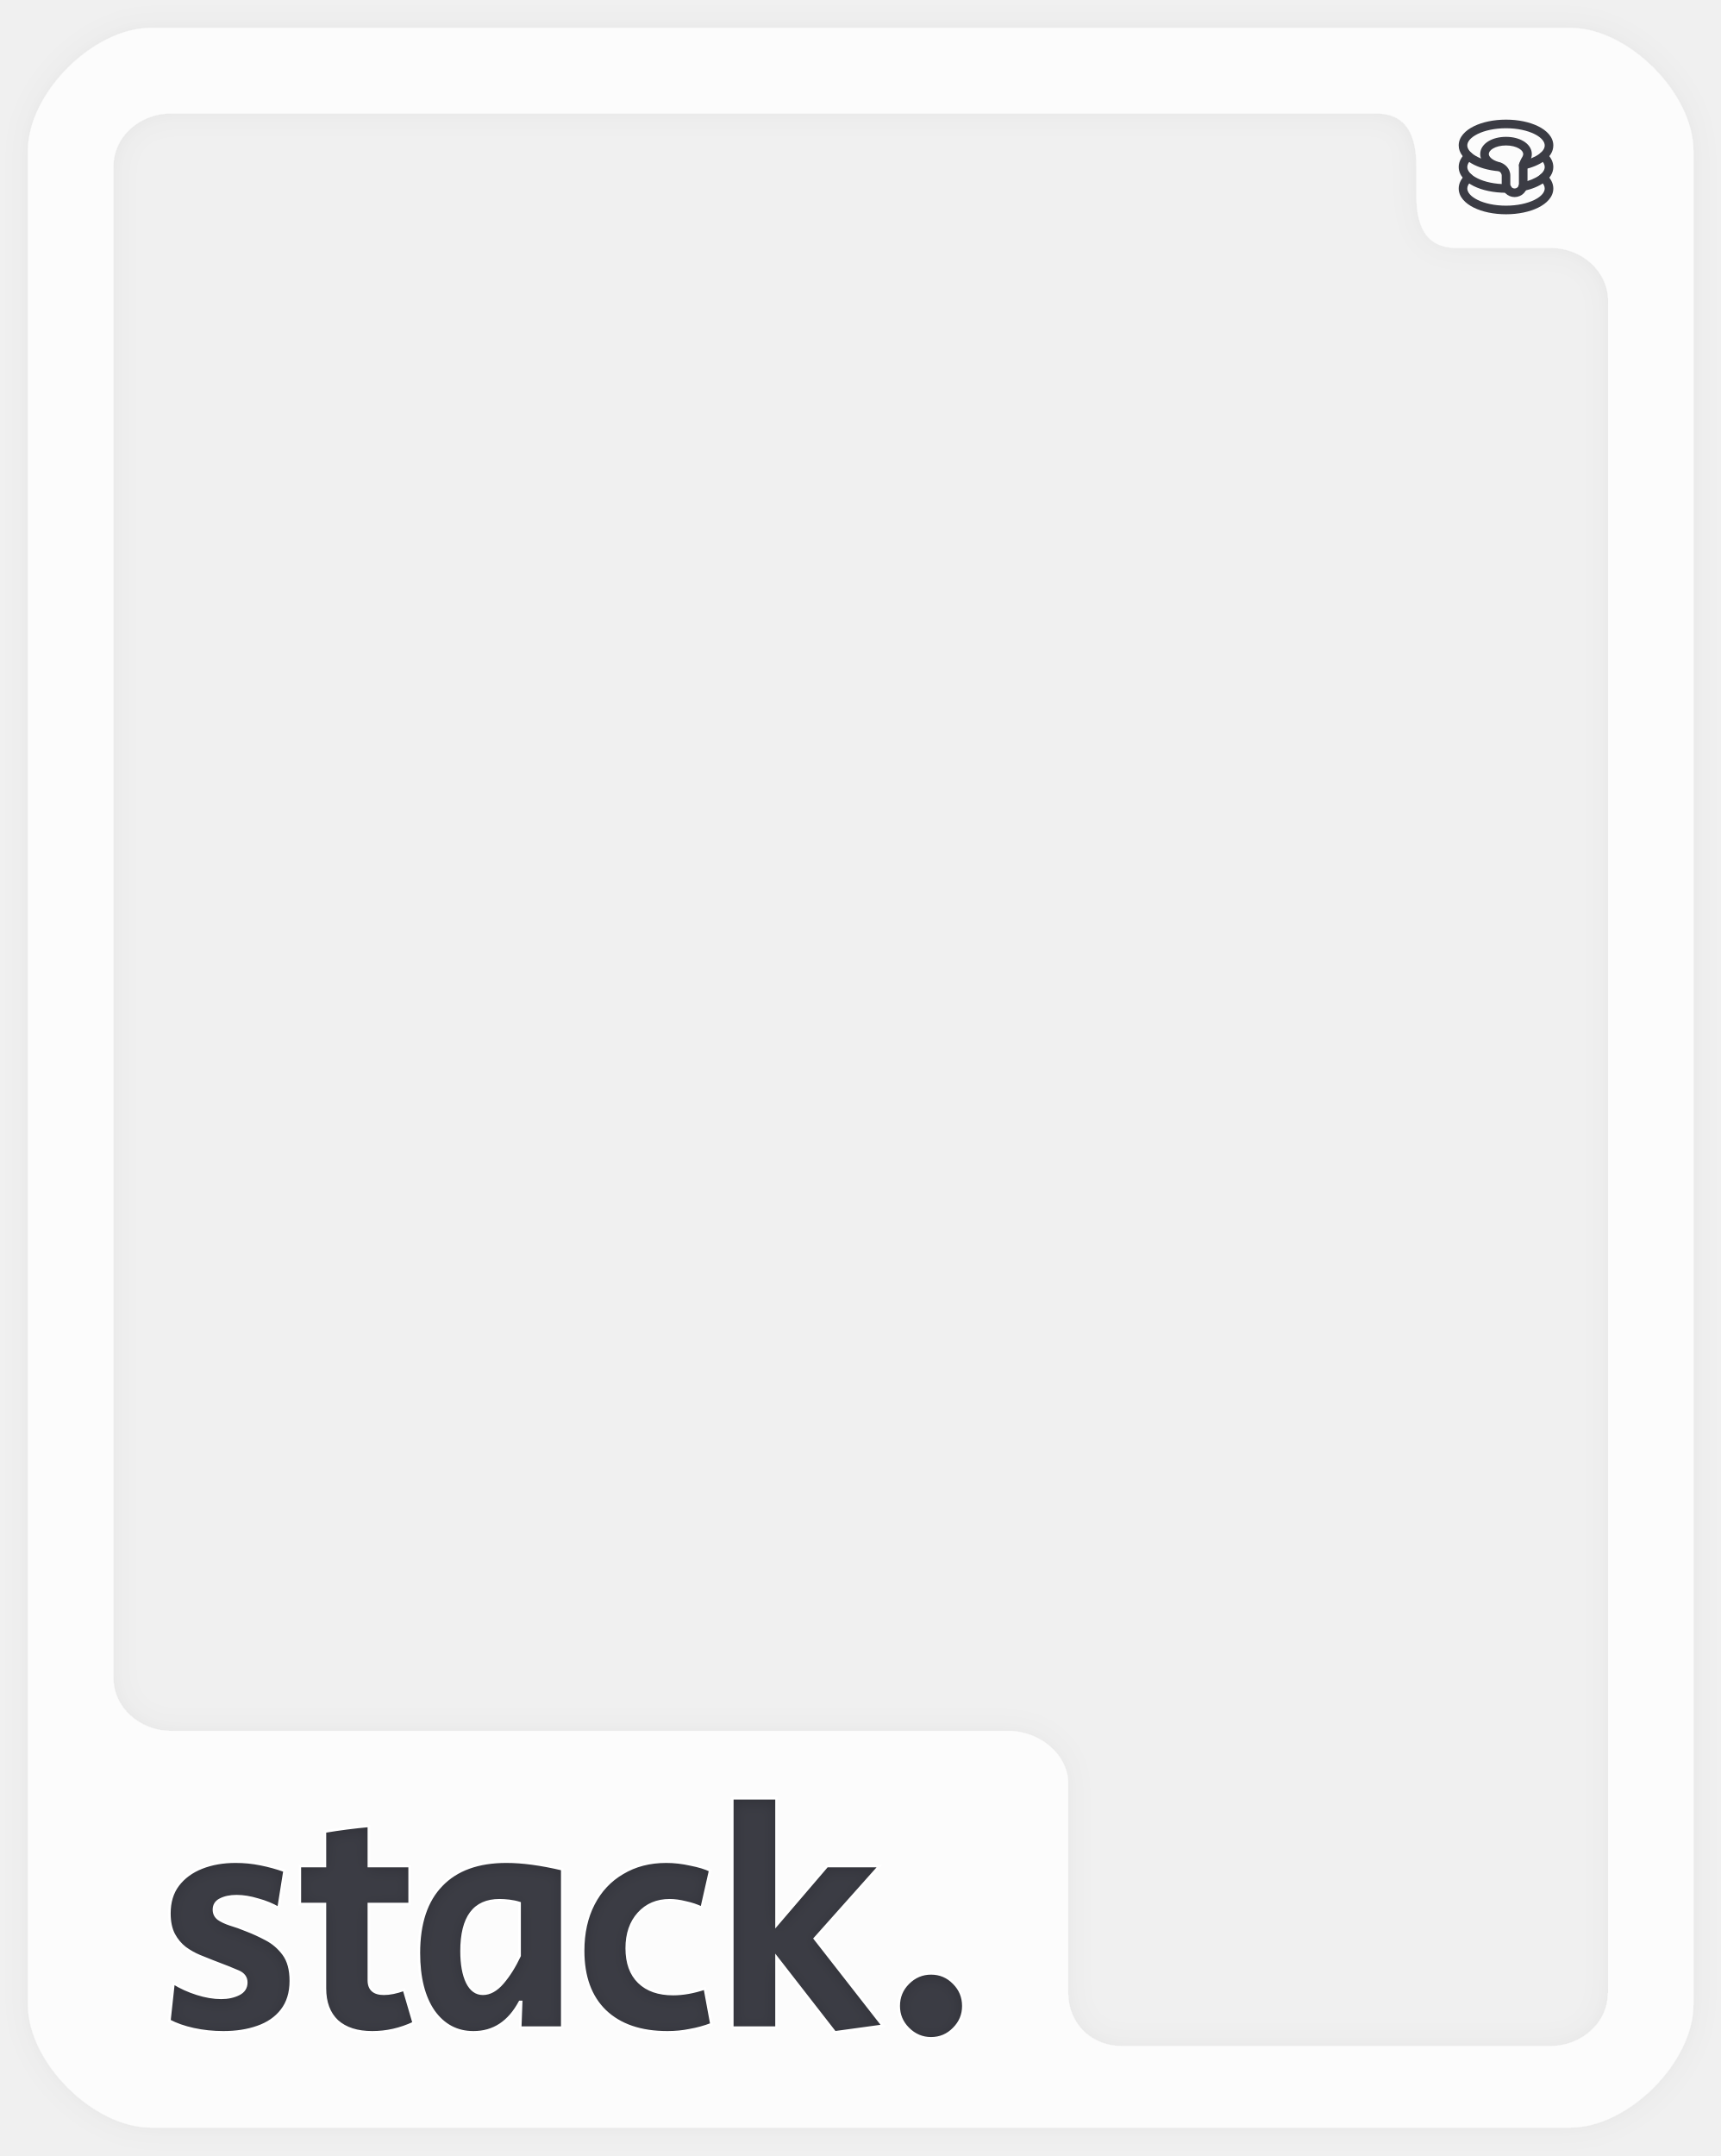
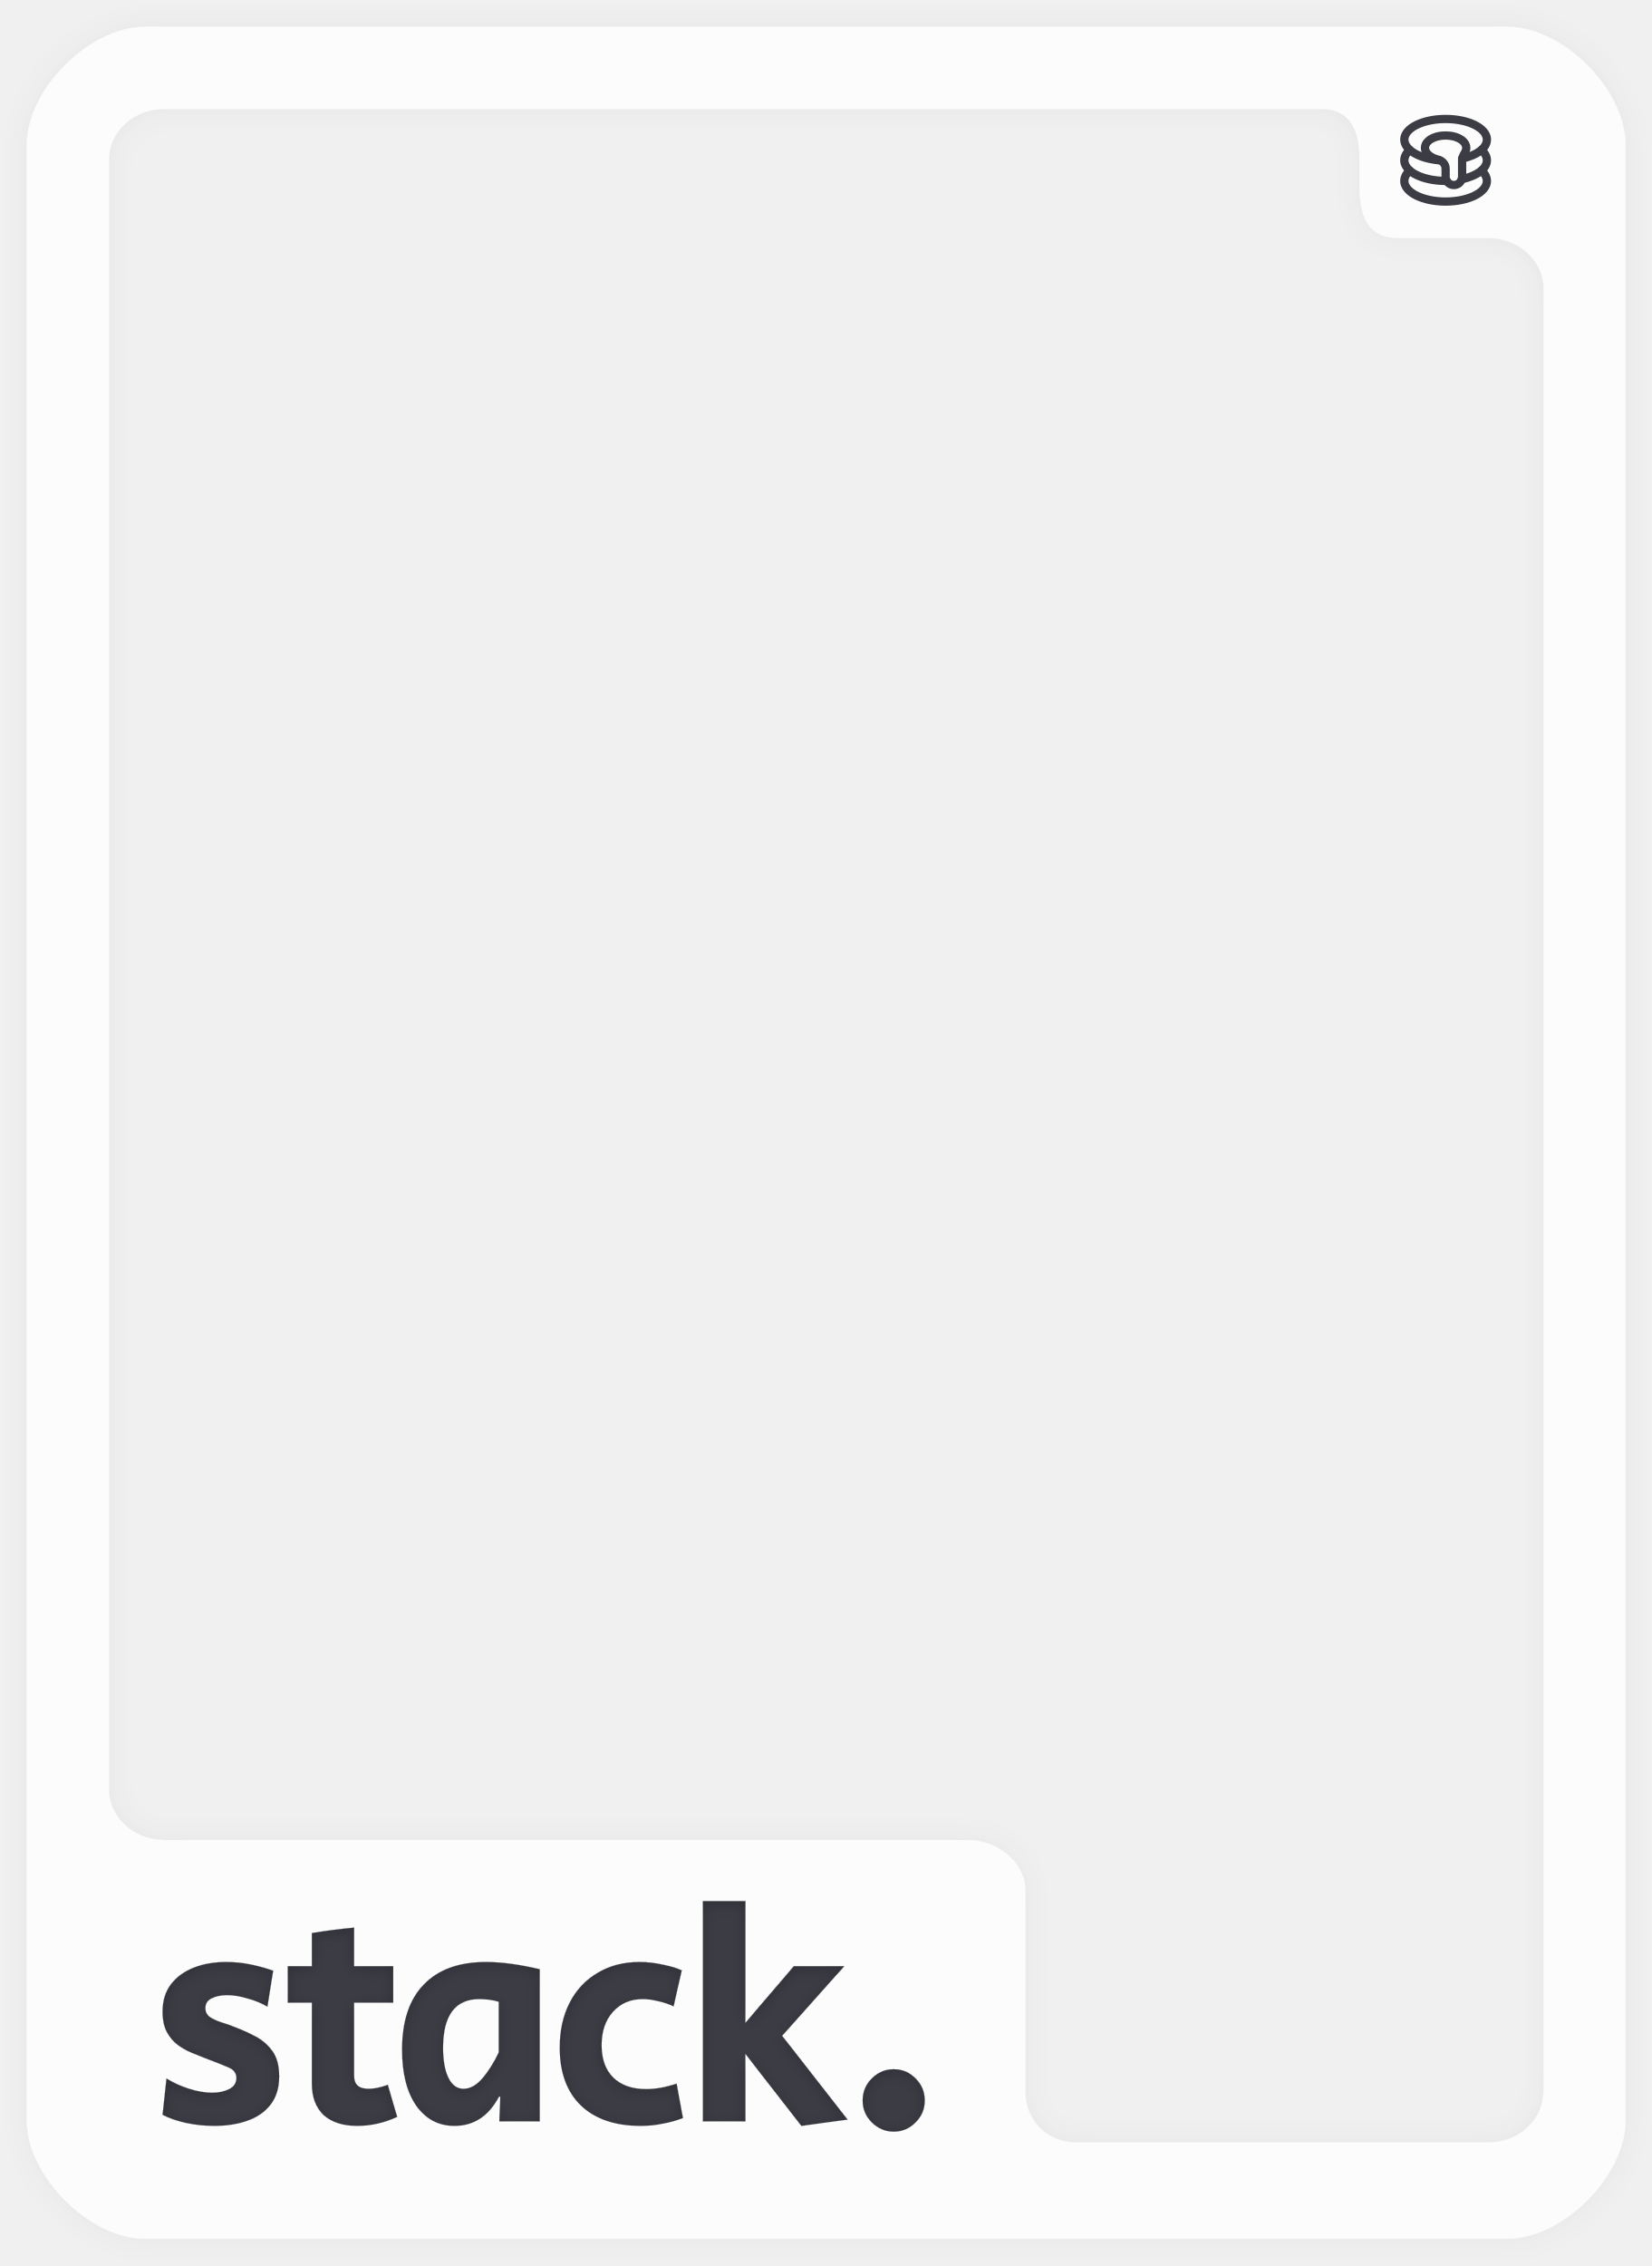
- <svg xmlns="http://www.w3.org/2000/svg" width="925" height="1159" viewBox="0 0 925 1159" fill="none">
+ <svg xmlns="http://www.w3.org/2000/svg" width="925" height="1269" viewBox="0 0 925 1269" fill="none">
  <g opacity="0.8" filter="url(#filter0_d_250_2107)">
-     <path d="M844.36 15H462.76H81.16C50.128 15 15 50.128 15 81.16V1077.56C15 1108.59 50.128 1143.72 81.16 1143.72H844.36C875.392 1143.72 910.52 1108.59 910.52 1077.56V579.36V81.16C910.52 50.128 875.392 15 844.36 15ZM864.52 1071.51C864.52 1087.21 850.696 1099.88 833.632 1099.88H603.16C586.096 1099.88 574.36 1087.14 574.36 1071.51V1015.17V958.832C574.36 943.136 559.024 930.464 541.96 930.464H91.888C74.824 930.464 61 917.72 61 902.096V89.368C61 73.672 74.824 61 91.888 61H739.96C757.024 61 761.56 73.744 761.56 89.368V104.92C761.56 120.616 766.096 133.288 783.16 133.288H833.776C850.84 133.288 864.664 146.032 864.664 161.656V1071.51H864.52Z" fill="white" />
+     <path d="M844.36 15H462.76H81.16C50.128 15 15 50.128 15 81.16V1187.56C15 1218.59 50.128 1253.72 81.16 1253.72H844.36C875.392 1253.72 910.52 1218.59 910.52 1187.56V579.36V81.16C910.52 50.128 875.392 15 844.36 15ZM864.52 1171.51C864.52 1187.21 850.696 1199.88 833.632 1199.88H603.16C586.096 1199.88 574.36 1187.14 574.36 1171.51V1115.17V1058.83C574.36 1043.14 559.024 1030.46 541.96 1030.46H91.888C74.824 1030.46 61 1017.72 61 1002.1V89.368C61 73.672 74.824 61 91.888 61H739.96C757.024 61 761.56 73.744 761.56 89.368V104.92C761.56 120.616 766.096 133.288 783.16 133.288H833.776C850.84 133.288 864.664 146.032 864.664 161.656V1171.51H864.52Z" fill="white" />
  </g>
  <path d="M830.562 78.188C830.562 76.298 828.993 74.005 825.054 72.049C821.247 70.159 815.833 68.938 809.75 68.938C803.667 68.938 798.253 70.159 794.446 72.049C790.507 74.005 788.937 76.298 788.937 78.188C788.937 79.854 790.206 81.902 793.432 83.795C796.468 85.577 800.79 86.919 805.763 87.402L806.246 87.446L806.365 87.459C807.577 87.624 808.459 88.713 808.354 89.946C808.246 91.219 807.126 92.162 805.854 92.054C800.161 91.57 794.952 90.05 791.091 87.784C787.322 85.573 784.312 82.302 784.312 78.188C784.312 73.602 787.946 70.114 792.39 67.907C796.966 65.635 803.115 64.312 809.75 64.312C816.385 64.312 822.534 65.635 827.11 67.907C831.554 70.114 835.187 73.602 835.187 78.188C835.187 81.624 833.131 84.43 830.35 86.492C827.556 88.562 823.76 90.109 819.515 91.079C818.27 91.364 817.03 90.585 816.746 89.34C816.461 88.095 817.24 86.855 818.485 86.571C822.334 85.691 825.475 84.348 827.596 82.776C829.728 81.195 830.562 79.607 830.562 78.188Z" fill="#3B3C44" />
  <path d="M784.312 89.75C784.312 86.81 785.922 84.141 788.108 82.228C789.07 81.388 790.531 81.485 791.372 82.446C792.213 83.407 792.115 84.868 791.154 85.709C789.64 87.034 788.937 88.528 788.937 89.75C788.937 91.64 790.507 93.932 794.446 95.888C798.253 97.778 803.667 99 809.75 99H810.444L810.563 99.003C811.785 99.065 812.756 100.075 812.756 101.313C812.756 102.55 811.785 103.56 810.563 103.622L810.444 103.625H809.75C803.115 103.625 796.966 102.303 792.39 100.031C787.946 97.824 784.312 94.335 784.312 89.75ZM830.562 89.75C830.562 88.566 829.903 87.127 828.485 85.834L828.346 85.709L828.258 85.628C827.38 84.777 827.314 83.377 828.128 82.446C828.943 81.515 830.34 81.394 831.3 82.152L831.392 82.228L831.595 82.41C833.677 84.308 835.187 86.902 835.187 89.75C835.187 93.19 833.127 95.998 830.31 98.062C827.485 100.132 823.628 101.677 819.27 102.645C818.024 102.922 816.788 102.136 816.511 100.889C816.234 99.642 817.02 98.407 818.267 98.13C822.234 97.248 825.431 95.903 827.577 94.331C829.732 92.752 830.562 91.166 830.562 89.75Z" fill="#3B3C44" />
  <path d="M784.312 101.313C784.312 98.372 785.922 95.704 788.108 93.791C789.07 92.95 790.531 93.047 791.372 94.009C792.213 94.97 792.115 96.431 791.154 97.272C789.64 98.596 788.937 100.09 788.937 101.313C788.937 103.202 790.507 105.495 794.446 107.451C798.253 109.341 803.667 110.563 809.75 110.563C815.833 110.563 821.247 109.341 825.054 107.451C828.993 105.495 830.562 103.202 830.562 101.313C830.562 100.129 829.903 98.689 828.485 97.396L828.346 97.272L828.258 97.191C827.38 96.34 827.314 94.94 828.128 94.009C828.943 93.078 830.34 92.957 831.3 93.715L831.392 93.791L831.595 93.972C833.677 95.871 835.187 98.464 835.187 101.313C835.187 105.898 831.554 109.387 827.11 111.593C822.534 113.865 816.385 115.188 809.75 115.188C803.115 115.188 796.966 113.865 792.39 111.593C787.946 109.387 784.312 105.898 784.312 101.313Z" fill="#3B3C44" />
  <path d="M819 82.812C819 81.953 818.45 80.856 816.774 79.855C815.12 78.868 812.659 78.188 809.75 78.188C806.841 78.188 804.38 78.868 802.726 79.855C801.05 80.856 800.5 81.953 800.5 82.812C800.5 83.385 800.783 84.14 801.669 84.962C802.542 85.773 803.895 86.534 805.664 87.036C809.027 87.703 812.062 90.542 812.062 94.375V99C812.062 99.613 812.306 100.202 812.74 100.635C813.173 101.069 813.762 101.312 814.375 101.312C814.988 101.312 815.577 101.069 816.01 100.635C816.444 100.202 816.687 99.613 816.687 99V89.288C816.687 88.19 817.098 87.119 817.447 86.358C817.803 85.582 818.237 84.833 818.581 84.259C818.928 83.555 819 83.234 819 82.812ZM823.625 82.812C823.625 84.229 823.238 85.289 822.687 86.391C822.661 86.443 822.632 86.495 822.602 86.546C822.259 87.118 821.912 87.717 821.652 88.285C821.523 88.566 821.431 88.805 821.374 88.999C821.316 89.199 821.313 89.288 821.312 89.288V99C821.312 100.84 820.582 102.605 819.281 103.906C817.98 105.207 816.215 105.938 814.375 105.938C812.535 105.938 810.77 105.207 809.469 103.906C808.168 102.605 807.437 100.84 807.437 99V94.375C807.437 93.168 806.387 91.867 804.711 91.563C804.642 91.55 804.574 91.534 804.506 91.516C802.151 90.862 800.063 89.783 798.522 88.352C796.98 86.92 795.875 85.015 795.875 82.812C795.875 79.741 797.869 77.369 800.355 75.884C802.864 74.385 806.184 73.562 809.75 73.562C813.316 73.562 816.636 74.385 819.145 75.884C821.631 77.369 823.625 79.741 823.625 82.812Z" fill="#3B3C44" />
  <g filter="url(#filter1_i_250_2107)">
-     <path d="M120.098 1092.53C114.588 1092.53 109.246 1091.97 104.073 1090.84C99.013 1089.72 94.683 1088.2 91.085 1086.29L93.278 1066.05C97.101 1068.41 101.318 1070.32 105.929 1071.78C110.539 1073.24 114.869 1073.98 118.917 1073.98C122.516 1073.98 125.665 1073.3 128.363 1071.95C131.062 1070.6 132.412 1068.52 132.412 1065.71C132.412 1063.01 130.95 1061.04 128.026 1059.81C125.215 1058.57 120.829 1056.83 114.869 1054.58C112.62 1053.68 110.09 1052.66 107.278 1051.54C104.579 1050.42 101.993 1048.95 99.519 1047.15C97.045 1045.24 95.021 1042.83 93.446 1039.9C91.872 1036.87 91.085 1033.1 91.085 1028.6C91.085 1022.53 92.603 1017.47 95.639 1013.42C98.788 1009.26 103.061 1006.11 108.459 1003.97C113.857 1001.84 119.929 1000.77 126.677 1000.77C131.287 1000.77 135.786 1001.22 140.171 1002.12C144.669 1003.02 148.943 1004.2 152.991 1005.66L149.786 1025.73C146.525 1023.82 142.814 1022.3 138.653 1021.18C134.605 1019.94 130.781 1019.32 127.183 1019.32C123.697 1019.32 120.773 1019.94 118.411 1021.18C116.162 1022.3 115.038 1024.1 115.038 1026.58C115.038 1028.6 115.825 1030.23 117.399 1031.47C118.974 1032.59 121.11 1033.6 123.809 1034.5C126.508 1035.29 129.488 1036.36 132.749 1037.71C136.01 1038.95 139.44 1040.52 143.039 1042.43C146.75 1044.34 149.899 1047.04 152.485 1050.53C155.072 1054.01 156.365 1058.79 156.365 1064.87C156.365 1071.28 154.734 1076.56 151.473 1080.72C148.324 1084.77 143.995 1087.75 138.484 1089.66C133.087 1091.57 126.958 1092.53 120.098 1092.53ZM200.18 1092.53C192.083 1092.53 185.786 1090.51 181.288 1086.46C176.902 1082.3 174.709 1076.45 174.709 1068.91V1023.54H161.214V1003.13H174.709V984.573C182.806 983.224 190.678 982.212 198.325 981.537V1003.13H220.253V1023.54H198.325V1064.53C198.325 1069.36 201.023 1071.78 206.421 1071.78C209.57 1071.78 213.169 1071.05 217.217 1069.59L222.446 1087.47C215.249 1090.84 207.827 1092.53 200.18 1092.53ZM254.578 1092.53C245.694 1092.53 238.553 1088.76 233.155 1081.23C227.869 1073.58 225.227 1063.12 225.227 1049.85C225.227 1033.88 229.275 1021.74 237.372 1013.42C245.469 1004.98 257.108 1000.77 272.289 1000.77C280.836 1000.77 290.844 1002.12 302.315 1004.82V1090H279.711L280.217 1076.17H279.543C273.695 1087.08 265.373 1092.53 254.578 1092.53ZM259.638 1071.78C263.349 1071.78 266.891 1069.81 270.265 1065.88C273.639 1061.94 276.675 1057.11 279.374 1051.37V1023.03C277.575 1022.47 275.719 1022.08 273.807 1021.85C271.896 1021.63 270.153 1021.51 268.578 1021.51C254.971 1021.51 248.168 1030.62 248.168 1048.84C248.168 1055.93 249.18 1061.55 251.204 1065.71C253.228 1069.76 256.039 1071.78 259.638 1071.78ZM358.912 1092.53C344.517 1092.53 333.328 1088.71 325.344 1081.06C317.472 1073.41 313.536 1062.62 313.536 1048.67C313.536 1039.11 315.392 1030.74 319.103 1023.54C322.814 1016.34 328.043 1010.78 334.79 1006.84C341.537 1002.79 349.353 1000.77 358.237 1000.77C362.51 1000.77 366.896 1001.27 371.394 1002.29C375.892 1003.18 379.378 1004.25 381.852 1005.49L377.298 1025.56C374.712 1024.33 371.844 1023.37 368.695 1022.7C365.546 1021.91 362.679 1021.51 360.092 1021.51C353.233 1021.51 347.666 1023.88 343.393 1028.6C339.12 1033.32 336.983 1039.56 336.983 1047.32C336.983 1055.2 339.176 1061.27 343.561 1065.54C347.947 1069.81 354.076 1071.95 361.948 1071.95C367.233 1071.95 372.912 1070.94 378.985 1068.91L382.527 1088.14C378.704 1089.61 374.824 1090.67 370.888 1091.35C367.065 1092.14 363.072 1092.53 358.912 1092.53ZM448.898 1092.53L417.523 1052.22V1090H393.739V966.693H417.523V1034.84L444.681 1003.13H472.851L438.103 1042.09L474.707 1088.99L448.898 1092.53ZM500.592 1095.74C495.869 1095.74 491.764 1093.99 488.278 1090.51C484.904 1087.13 483.217 1083.08 483.217 1078.36C483.217 1073.53 484.904 1069.42 488.278 1066.05C491.764 1062.56 495.869 1060.82 500.592 1060.82C505.427 1060.82 509.532 1062.56 512.906 1066.05C516.279 1069.42 517.966 1073.53 517.966 1078.36C517.966 1083.08 516.279 1087.13 512.906 1090.51C509.532 1093.99 505.427 1095.74 500.592 1095.74Z" fill="#3B3C44" />
+     <path d="M120.098 1190.53C114.588 1190.53 109.246 1189.97 104.073 1188.84C99.013 1187.72 94.683 1186.2 91.085 1184.29L93.278 1164.05C97.101 1166.41 101.318 1168.32 105.929 1169.78C110.539 1171.24 114.869 1171.98 118.917 1171.98C122.516 1171.98 125.665 1171.3 128.363 1169.95C131.062 1168.6 132.412 1166.52 132.412 1163.71C132.412 1161.01 130.95 1159.04 128.026 1157.81C125.215 1156.57 120.829 1154.83 114.869 1152.58C112.62 1151.68 110.09 1150.66 107.278 1149.54C104.579 1148.42 101.993 1146.95 99.519 1145.15C97.045 1143.24 95.021 1140.83 93.446 1137.9C91.872 1134.87 91.085 1131.1 91.085 1126.6C91.085 1120.53 92.603 1115.47 95.639 1111.42C98.788 1107.26 103.061 1104.11 108.459 1101.97C113.857 1099.84 119.929 1098.77 126.677 1098.77C131.287 1098.77 135.786 1099.22 140.171 1100.12C144.669 1101.02 148.943 1102.2 152.991 1103.66L149.786 1123.73C146.525 1121.82 142.814 1120.3 138.653 1119.18C134.605 1117.94 130.781 1117.32 127.183 1117.32C123.697 1117.32 120.773 1117.94 118.411 1119.18C116.162 1120.3 115.038 1122.1 115.038 1124.58C115.038 1126.6 115.825 1128.23 117.399 1129.47C118.974 1130.59 121.11 1131.6 123.809 1132.5C126.508 1133.29 129.488 1134.36 132.749 1135.71C136.01 1136.95 139.44 1138.52 143.039 1140.43C146.75 1142.34 149.899 1145.04 152.485 1148.53C155.072 1152.01 156.365 1156.79 156.365 1162.87C156.365 1169.28 154.734 1174.56 151.473 1178.72C148.324 1182.77 143.995 1185.75 138.484 1187.66C133.087 1189.57 126.958 1190.53 120.098 1190.53ZM200.18 1190.53C192.083 1190.53 185.786 1188.51 181.288 1184.46C176.902 1180.3 174.709 1174.45 174.709 1166.91V1121.54H161.214V1101.13H174.709V1082.57C182.806 1081.22 190.678 1080.21 198.325 1079.54V1101.13H220.253V1121.54H198.325V1162.53C198.325 1167.36 201.023 1169.78 206.421 1169.78C209.57 1169.78 213.169 1169.05 217.217 1167.59L222.446 1185.47C215.249 1188.84 207.827 1190.53 200.18 1190.53ZM254.578 1190.53C245.694 1190.53 238.553 1186.76 233.155 1179.23C227.869 1171.58 225.227 1161.12 225.227 1147.85C225.227 1131.88 229.275 1119.74 237.372 1111.42C245.469 1102.98 257.108 1098.77 272.289 1098.77C280.836 1098.77 290.844 1100.12 302.315 1102.82V1188H279.711L280.217 1174.17H279.543C273.695 1185.08 265.373 1190.53 254.578 1190.53ZM259.638 1169.78C263.349 1169.78 266.891 1167.81 270.265 1163.88C273.639 1159.94 276.675 1155.11 279.374 1149.37V1121.03C277.575 1120.47 275.719 1120.08 273.807 1119.85C271.896 1119.63 270.153 1119.51 268.578 1119.51C254.971 1119.51 248.168 1128.62 248.168 1146.84C248.168 1153.93 249.18 1159.55 251.204 1163.71C253.228 1167.76 256.039 1169.78 259.638 1169.78ZM358.912 1190.53C344.517 1190.53 333.328 1186.71 325.344 1179.06C317.472 1171.41 313.536 1160.62 313.536 1146.67C313.536 1137.11 315.392 1128.74 319.103 1121.54C322.814 1114.34 328.043 1108.78 334.79 1104.84C341.537 1100.79 349.353 1098.77 358.237 1098.77C362.51 1098.77 366.896 1099.27 371.394 1100.29C375.892 1101.18 379.378 1102.25 381.852 1103.49L377.298 1123.56C374.712 1122.33 371.844 1121.37 368.695 1120.7C365.546 1119.91 362.679 1119.51 360.092 1119.51C353.233 1119.51 347.666 1121.88 343.393 1126.6C339.12 1131.32 336.983 1137.56 336.983 1145.32C336.983 1153.2 339.176 1159.27 343.561 1163.54C347.947 1167.81 354.076 1169.95 361.948 1169.95C367.233 1169.95 372.912 1168.94 378.985 1166.91L382.527 1186.14C378.704 1187.61 374.824 1188.67 370.888 1189.35C367.065 1190.14 363.072 1190.53 358.912 1190.53ZM448.898 1190.53L417.523 1150.22V1188H393.739V1064.69H417.523V1132.84L444.681 1101.13H472.851L438.103 1140.09L474.707 1186.99L448.898 1190.53ZM500.592 1193.74C495.869 1193.74 491.764 1191.99 488.278 1188.51C484.904 1185.13 483.217 1181.08 483.217 1176.36C483.217 1171.53 484.904 1167.42 488.278 1164.05C491.764 1160.56 495.869 1158.82 500.592 1158.82C505.427 1158.82 509.532 1160.56 512.906 1164.05C516.279 1167.42 517.966 1171.53 517.966 1176.36C517.966 1181.08 516.279 1185.13 512.906 1188.51C509.532 1191.99 505.427 1193.74 500.592 1193.74Z" fill="#3B3C44" />
  </g>
-   <path d="M104.073 1090.84L103.924 1091.52L103.927 1091.52L104.073 1090.84ZM91.085 1086.29L90.4 1086.21L90.35 1086.68L90.762 1086.9L91.085 1086.29ZM93.278 1066.05L93.639 1065.46L92.711 1064.89L92.593 1065.97L93.278 1066.05ZM105.929 1071.78L105.721 1072.44L105.929 1071.78ZM128.026 1059.81L127.749 1060.44L127.758 1060.44L128.026 1059.81ZM114.869 1054.58L114.613 1055.22L114.626 1055.22L114.869 1054.58ZM107.278 1051.54L107.013 1052.18L107.022 1052.18L107.278 1051.54ZM99.519 1047.15L99.098 1047.7L99.106 1047.71L99.114 1047.71L99.519 1047.15ZM93.446 1039.9L92.835 1040.22L92.84 1040.23L93.446 1039.9ZM95.639 1013.42L95.09 1013L95.088 1013.01L95.639 1013.42ZM108.459 1003.97L108.206 1003.33L108.459 1003.97ZM140.171 1002.12L140.033 1002.79L140.036 1002.79L140.171 1002.12ZM152.991 1005.66L153.671 1005.77L153.761 1005.2L153.225 1005.01L152.991 1005.66ZM149.786 1025.73L149.438 1026.33L150.307 1026.84L150.466 1025.84L149.786 1025.73ZM138.653 1021.18L138.452 1021.84L138.463 1021.84L138.473 1021.84L138.653 1021.18ZM118.411 1021.18L118.719 1021.79L118.731 1021.79L118.411 1021.18ZM117.399 1031.47L116.974 1032.01L116.986 1032.02L116.999 1032.03L117.399 1031.47ZM123.809 1034.5L123.591 1035.16L123.604 1035.16L123.616 1035.16L123.809 1034.5ZM132.749 1037.71L132.486 1038.34L132.495 1038.35L132.505 1038.35L132.749 1037.71ZM143.039 1042.43L142.716 1043.04L142.724 1043.04L143.039 1042.43ZM151.473 1080.72L150.931 1080.3L150.93 1080.3L151.473 1080.72ZM138.484 1089.66L138.259 1089.01L138.255 1089.01L138.484 1089.66ZM120.098 1092.53V1091.84C114.635 1091.84 109.342 1091.28 104.219 1090.17L104.073 1090.84L103.927 1091.52C109.15 1092.65 114.541 1093.22 120.098 1093.22V1092.53ZM104.073 1090.84L104.223 1090.17C99.207 1089.06 94.939 1087.56 91.408 1085.68L91.085 1086.29L90.762 1086.9C94.427 1088.84 98.819 1090.38 103.924 1091.52L104.073 1090.84ZM91.085 1086.29L91.769 1086.36L93.962 1066.12L93.278 1066.05L92.593 1065.97L90.4 1086.21L91.085 1086.29ZM93.278 1066.05L92.916 1066.63C96.791 1069.03 101.06 1070.96 105.721 1072.44L105.929 1071.78L106.137 1071.13C101.576 1069.68 97.411 1067.79 93.639 1065.46L93.278 1066.05ZM105.929 1071.78L105.721 1072.44C110.386 1073.92 114.786 1074.66 118.917 1074.66V1073.98V1073.29C114.952 1073.29 110.693 1072.57 106.137 1071.13L105.929 1071.78ZM118.917 1073.98V1074.66C122.602 1074.66 125.86 1073.97 128.671 1072.57L128.363 1071.95L128.056 1071.34C125.469 1072.63 122.429 1073.29 118.917 1073.29V1073.98ZM128.363 1071.95L128.671 1072.57C130.107 1071.85 131.223 1070.92 131.977 1069.75C132.734 1068.59 133.1 1067.23 133.1 1065.71H132.412H131.723C131.723 1067 131.415 1068.09 130.822 1069C130.227 1069.92 129.319 1070.7 128.056 1071.34L128.363 1071.95ZM132.412 1065.71H133.1C133.1 1064.23 132.696 1062.91 131.868 1061.8C131.045 1060.69 129.837 1059.82 128.294 1059.17L128.026 1059.81L127.758 1060.44C129.139 1061.02 130.124 1061.76 130.763 1062.62C131.397 1063.47 131.723 1064.49 131.723 1065.71H132.412ZM128.026 1059.81L128.303 1059.18C125.474 1057.93 121.074 1056.18 115.112 1053.93L114.869 1054.58L114.626 1055.22C120.584 1057.47 124.955 1059.21 127.749 1060.44L128.026 1059.81ZM114.869 1054.58L115.125 1053.94C112.875 1053.04 110.345 1052.03 107.534 1050.9L107.278 1051.54L107.022 1052.18C109.834 1053.3 112.364 1054.32 114.613 1055.22L114.869 1054.58ZM107.278 1051.54L107.543 1050.9C104.896 1049.8 102.356 1048.37 99.924 1046.6L99.519 1047.15L99.114 1047.71C101.629 1049.54 104.263 1051.03 107.013 1052.18L107.278 1051.54ZM99.519 1047.15L99.94 1046.61C97.547 1044.76 95.584 1042.42 94.052 1039.57L93.446 1039.9L92.84 1040.23C94.457 1043.23 96.543 1045.73 99.098 1047.7L99.519 1047.15ZM93.446 1039.9L94.057 1039.58C92.547 1036.67 91.773 1033.02 91.773 1028.6H91.085H90.396C90.396 1033.17 91.196 1037.06 92.835 1040.22L93.446 1039.9ZM91.085 1028.6H91.773C91.773 1022.65 93.26 1017.74 96.19 1013.83L95.639 1013.42L95.088 1013.01C91.946 1017.19 90.396 1022.41 90.396 1028.6H91.085ZM95.639 1013.42L96.188 1013.83C99.252 1009.78 103.418 1006.71 108.712 1004.61L108.459 1003.97L108.206 1003.33C102.704 1005.51 98.323 1008.73 95.09 1013L95.639 1013.42ZM108.459 1003.97L108.712 1004.61C114.018 1002.51 120.002 1001.46 126.677 1001.46V1000.77V1000.08C119.856 1000.08 113.696 1001.16 108.206 1003.33L108.459 1003.97ZM126.677 1000.77V1001.46C131.242 1001.46 135.694 1001.9 140.033 1002.79L140.171 1002.12L140.31 1001.44C135.877 1000.53 131.332 1000.08 126.677 1000.08V1000.77ZM140.171 1002.12L140.036 1002.79C144.503 1003.68 148.743 1004.86 152.757 1006.31L152.991 1005.66L153.225 1005.01C149.142 1003.54 144.836 1002.35 140.306 1001.44L140.171 1002.12ZM152.991 1005.66L152.311 1005.55L149.106 1025.62L149.786 1025.73L150.466 1025.84L153.671 1005.77L152.991 1005.66ZM149.786 1025.73L150.134 1025.14C146.814 1023.19 143.045 1021.65 138.833 1020.51L138.653 1021.18L138.473 1021.84C142.583 1022.95 146.236 1024.45 149.438 1026.33L149.786 1025.73ZM138.653 1021.18L138.854 1020.52C134.752 1019.27 130.86 1018.63 127.183 1018.63V1019.32V1020.01C130.702 1020.01 134.458 1020.62 138.452 1021.84L138.653 1021.18ZM127.183 1019.32V1018.63C123.618 1018.63 120.578 1019.27 118.092 1020.57L118.411 1021.18L118.731 1021.79C120.968 1020.62 123.775 1020.01 127.183 1020.01V1019.32ZM118.411 1021.18L118.103 1020.56C116.887 1021.17 115.938 1021.98 115.297 1023.01C114.656 1024.03 114.349 1025.23 114.349 1026.58H115.038H115.726C115.726 1025.45 115.982 1024.51 116.465 1023.74C116.948 1022.96 117.687 1022.31 118.719 1021.79L118.411 1021.18ZM115.038 1026.58H114.349C114.349 1028.81 115.231 1030.64 116.974 1032.01L117.399 1031.47L117.825 1030.93C116.418 1029.82 115.726 1028.39 115.726 1026.58H115.038ZM117.399 1031.47L116.999 1032.03C118.649 1033.21 120.855 1034.24 123.591 1035.16L123.809 1034.5L124.027 1033.85C121.365 1032.96 119.298 1031.98 117.799 1030.91L117.399 1031.47ZM123.809 1034.5L123.616 1035.16C126.286 1035.94 129.242 1037 132.486 1038.34L132.749 1037.71L133.012 1037.07C129.734 1035.72 126.73 1034.64 124.002 1033.84L123.809 1034.5ZM132.749 1037.71L132.505 1038.35C135.735 1039.58 139.139 1041.14 142.716 1043.04L143.039 1042.43L143.362 1041.82C139.742 1039.9 136.286 1038.31 132.993 1037.06L132.749 1037.71ZM143.039 1042.43L142.724 1043.04C146.337 1044.91 149.406 1047.53 151.932 1050.94L152.485 1050.53L153.038 1050.12C150.391 1046.55 147.163 1043.78 143.354 1041.82L143.039 1042.43ZM152.485 1050.53L151.932 1050.94C154.402 1054.27 155.676 1058.88 155.676 1064.87H156.365H157.053C157.053 1058.7 155.742 1053.76 153.038 1050.12L152.485 1050.53ZM156.365 1064.87H155.676C155.676 1071.16 154.078 1076.28 150.931 1080.3L151.473 1080.72L152.015 1081.15C155.39 1076.84 157.053 1071.4 157.053 1064.87H156.365ZM151.473 1080.72L150.93 1080.3C147.873 1084.23 143.661 1087.14 138.259 1089.01L138.484 1089.66L138.71 1090.31C144.328 1088.36 148.775 1085.31 152.016 1081.15L151.473 1080.72ZM138.484 1089.66L138.255 1089.01C132.944 1090.89 126.895 1091.84 120.098 1091.84V1092.53V1093.22C127.021 1093.22 133.23 1092.25 138.714 1090.31L138.484 1089.66ZM181.288 1086.46L180.814 1086.96L180.82 1086.96L180.827 1086.97L181.288 1086.46ZM174.709 1023.54H175.398V1022.85H174.709V1023.54ZM161.214 1023.54H160.526V1024.23H161.214V1023.54ZM161.214 1003.13V1002.44H160.526V1003.13H161.214ZM174.709 1003.13V1003.82H175.398V1003.13H174.709ZM174.709 984.573L174.596 983.894L174.021 983.99V984.573H174.709ZM198.325 981.537H199.013V980.785L198.264 980.851L198.325 981.537ZM198.325 1003.13H197.636V1003.82H198.325V1003.13ZM220.253 1003.13H220.942V1002.44H220.253V1003.13ZM220.253 1023.54V1024.23H220.942V1023.54H220.253ZM198.325 1023.54V1022.85H197.636V1023.54H198.325ZM217.217 1069.59L217.878 1069.4L217.672 1068.69L216.983 1068.94L217.217 1069.59ZM222.446 1087.47L222.738 1088.09L223.273 1087.84L223.107 1087.28L222.446 1087.47ZM200.18 1092.53V1091.84C192.195 1091.84 186.082 1089.85 181.748 1085.95L181.288 1086.46L180.827 1086.97C185.489 1091.17 191.972 1093.22 200.18 1093.22V1092.53ZM181.288 1086.46L181.761 1085.96C177.545 1081.96 175.398 1076.31 175.398 1068.91H174.709H174.021C174.021 1076.59 176.259 1082.64 180.814 1086.96L181.288 1086.46ZM174.709 1068.91H175.398V1023.54H174.709H174.021V1068.91H174.709ZM174.709 1023.54V1022.85H161.214V1023.54V1024.23H174.709V1023.54ZM161.214 1023.54H161.903V1003.13H161.214H160.526V1023.54H161.214ZM161.214 1003.13V1003.82H174.709V1003.13V1002.44H161.214V1003.13ZM174.709 1003.13H175.398V984.573H174.709H174.021V1003.13H174.709ZM174.709 984.573L174.822 985.253C182.903 983.906 190.757 982.896 198.385 982.223L198.325 981.537L198.264 980.851C190.598 981.528 182.709 982.542 174.596 983.894L174.709 984.573ZM198.325 981.537H197.636V1003.13H198.325H199.013V981.537H198.325ZM198.325 1003.13V1003.82H220.253V1003.13V1002.44H198.325V1003.13ZM220.253 1003.13H219.565V1023.54H220.253H220.942V1003.13H220.253ZM220.253 1023.54V1022.85H198.325V1023.54V1024.23H220.253V1023.54ZM198.325 1023.54H197.636V1064.53H198.325H199.013V1023.54H198.325ZM198.325 1064.53H197.636C197.636 1067.07 198.35 1069.1 199.889 1070.48C201.415 1071.85 203.634 1072.47 206.421 1072.47V1071.78V1071.09C203.811 1071.09 201.982 1070.51 200.808 1069.46C199.649 1068.42 199.013 1066.82 199.013 1064.53H198.325ZM206.421 1071.78V1072.47C209.673 1072.47 213.353 1071.72 217.451 1070.24L217.217 1069.59L216.983 1068.94C212.984 1070.39 209.467 1071.09 206.421 1071.09V1071.78ZM217.217 1069.59L216.556 1069.78L221.785 1087.66L222.446 1087.47L223.107 1087.28L217.878 1069.4L217.217 1069.59ZM222.446 1087.47L222.154 1086.85C215.045 1090.18 207.722 1091.84 200.18 1091.84V1092.53V1093.22C207.932 1093.22 215.454 1091.51 222.738 1088.09L222.446 1087.47ZM233.155 1081.23L232.588 1081.62L232.595 1081.63L233.155 1081.23ZM237.372 1013.42L237.865 1013.9L237.869 1013.89L237.372 1013.42ZM302.315 1004.82H303.003V1004.27L302.472 1004.15L302.315 1004.82ZM302.315 1090V1090.69H303.003V1090H302.315ZM279.711 1090L279.023 1089.97L278.997 1090.69H279.711V1090ZM280.217 1076.17L280.905 1076.19L280.931 1075.48H280.217V1076.17ZM279.543 1076.17V1075.48H279.13L278.936 1075.84L279.543 1076.17ZM270.265 1065.88L269.742 1065.43L270.265 1065.88ZM279.374 1051.37L279.997 1051.66L280.062 1051.53V1051.37H279.374ZM279.374 1023.03H280.062V1022.53L279.579 1022.38L279.374 1023.03ZM273.807 1021.85L273.727 1022.54L273.807 1021.85ZM251.204 1065.71L250.585 1066.01L250.588 1066.02L251.204 1065.71ZM254.578 1092.53V1091.84C245.927 1091.84 238.99 1088.19 233.715 1080.83L233.155 1081.23L232.595 1081.63C238.116 1089.34 245.46 1093.22 254.578 1093.22V1092.53ZM233.155 1081.23L233.721 1080.84C228.543 1073.34 225.915 1063.04 225.915 1049.85H225.227H224.538C224.538 1063.21 227.196 1073.82 232.588 1081.62L233.155 1081.23ZM225.227 1049.85H225.915C225.915 1034 229.934 1022.05 237.865 1013.9L237.372 1013.42L236.878 1012.94C228.616 1021.43 224.538 1033.77 224.538 1049.85H225.227ZM237.372 1013.42L237.869 1013.89C245.8 1005.63 257.237 1001.46 272.289 1001.46V1000.77V1000.08C256.979 1000.08 245.138 1004.33 236.875 1012.94L237.372 1013.42ZM272.289 1000.77V1001.46C280.767 1001.46 290.72 1002.79 302.157 1005.49L302.315 1004.82L302.472 1004.15C290.968 1001.44 280.905 1000.08 272.289 1000.08V1000.77ZM302.315 1004.82H301.626V1090H302.315H303.003V1004.82H302.315ZM302.315 1090V1089.31H279.711V1090V1090.69H302.315V1090ZM279.711 1090L280.399 1090.03L280.905 1076.19L280.217 1076.17L279.529 1076.14L279.023 1089.97L279.711 1090ZM280.217 1076.17V1075.48H279.543V1076.17V1076.86H280.217V1076.17ZM279.543 1076.17L278.936 1075.84C273.187 1086.57 265.077 1091.84 254.578 1091.84V1092.53V1093.22C265.669 1093.22 274.203 1087.59 280.149 1076.49L279.543 1076.17ZM259.638 1071.78V1072.47C263.62 1072.47 267.337 1070.35 270.788 1066.33L270.265 1065.88L269.742 1065.43C266.445 1069.28 263.078 1071.09 259.638 1071.09V1071.78ZM270.265 1065.88L270.788 1066.33C274.209 1062.33 277.277 1057.44 279.997 1051.66L279.374 1051.37L278.751 1051.08C276.073 1056.77 273.068 1061.55 269.742 1065.43L270.265 1065.88ZM279.374 1051.37H280.062V1023.03H279.374H278.685V1051.37H279.374ZM279.374 1023.03L279.579 1022.38C277.738 1021.8 275.841 1021.4 273.888 1021.17L273.807 1021.85L273.727 1022.54C275.597 1022.76 277.411 1023.14 279.169 1023.69L279.374 1023.03ZM273.807 1021.85L273.888 1021.17C271.955 1020.94 270.185 1020.83 268.578 1020.83V1021.51V1022.2C270.121 1022.2 271.836 1022.31 273.727 1022.54L273.807 1021.85ZM268.578 1021.51V1020.83C261.606 1020.83 256.277 1023.17 252.719 1027.93C249.189 1032.66 247.479 1039.67 247.479 1048.84H248.168H248.856C248.856 1039.8 250.548 1033.14 253.822 1028.76C257.067 1024.41 261.944 1022.2 268.578 1022.2V1021.51ZM248.168 1048.84H247.479C247.479 1055.98 248.497 1061.72 250.585 1066.01L251.204 1065.71L251.823 1065.41C249.862 1061.38 248.856 1055.87 248.856 1048.84H248.168ZM251.204 1065.71L250.588 1066.02C252.693 1070.23 255.707 1072.47 259.638 1072.47V1071.78V1071.09C256.372 1071.09 253.763 1069.29 251.82 1065.4L251.204 1065.71ZM325.344 1081.06L324.864 1081.55L324.868 1081.56L325.344 1081.06ZM319.103 1023.54L319.714 1023.85L319.103 1023.54ZM334.79 1006.84L335.137 1007.43L335.144 1007.43L334.79 1006.84ZM371.394 1002.29L371.243 1002.96L371.251 1002.96L371.259 1002.96L371.394 1002.29ZM381.852 1005.49L382.524 1005.64L382.643 1005.12L382.16 1004.87L381.852 1005.49ZM377.298 1025.56L377.001 1026.18L377.779 1026.56L377.969 1025.72L377.298 1025.56ZM368.695 1022.7L368.528 1023.36L368.54 1023.37L368.551 1023.37L368.695 1022.7ZM378.985 1068.91L379.662 1068.79L379.518 1068.01L378.767 1068.26L378.985 1068.91ZM382.527 1088.14L382.773 1088.79L383.308 1088.58L383.204 1088.02L382.527 1088.14ZM370.888 1091.35L370.772 1090.67L370.76 1090.67L370.749 1090.68L370.888 1091.35ZM358.912 1092.53V1091.84C344.639 1091.84 333.641 1088.05 325.82 1080.56L325.344 1081.06L324.868 1081.56C333.015 1089.36 344.395 1093.22 358.912 1093.22V1092.53ZM325.344 1081.06L325.824 1080.57C318.119 1073.08 314.225 1062.48 314.225 1048.67H313.536H312.848C312.848 1062.75 316.825 1073.74 324.864 1081.55L325.344 1081.06ZM313.536 1048.67H314.225C314.225 1039.2 316.062 1030.94 319.714 1023.85L319.103 1023.54L318.491 1023.22C314.721 1030.53 312.848 1039.02 312.848 1048.67H313.536ZM319.103 1023.54L319.714 1023.85C323.368 1016.77 328.507 1011.3 335.137 1007.43L334.79 1006.84L334.443 1006.24C327.578 1010.25 322.259 1015.91 318.491 1023.22L319.103 1023.54ZM334.79 1006.84L335.144 1007.43C341.771 1003.45 349.461 1001.46 358.237 1001.46V1000.77V1000.08C349.245 1000.08 341.303 1002.13 334.436 1006.25L334.79 1006.84ZM358.237 1000.77V1001.46C362.456 1001.46 366.79 1001.96 371.243 1002.96L371.394 1002.29L371.545 1001.61C367.001 1000.59 362.565 1000.08 358.237 1000.08V1000.77ZM371.394 1002.29L371.259 1002.96C375.731 1003.85 379.149 1004.91 381.544 1006.11L381.852 1005.49L382.16 1004.87C379.608 1003.6 376.053 1002.51 371.529 1001.61L371.394 1002.29ZM381.852 1005.49L381.181 1005.34L376.627 1025.41L377.298 1025.56L377.969 1025.72L382.524 1005.64L381.852 1005.49ZM377.298 1025.56L377.595 1024.94C374.954 1023.68 372.035 1022.71 368.839 1022.02L368.695 1022.7L368.551 1023.37C371.653 1024.03 374.469 1024.97 377.001 1026.18L377.298 1025.56ZM368.695 1022.7L368.862 1022.03C365.672 1021.23 362.747 1020.83 360.092 1020.83V1021.51V1022.2C362.61 1022.2 365.421 1022.59 368.528 1023.36L368.695 1022.7ZM360.092 1021.51V1020.83C353.055 1020.83 347.297 1023.26 342.882 1028.14L343.393 1028.6L343.903 1029.06C348.035 1024.49 353.41 1022.2 360.092 1022.2V1021.51ZM343.393 1028.6L342.882 1028.14C338.471 1033.01 336.294 1039.43 336.294 1047.32H336.983H337.671C337.671 1039.7 339.768 1033.63 343.903 1029.06L343.393 1028.6ZM336.983 1047.32H336.294C336.294 1055.33 338.527 1061.6 343.081 1066.03L343.561 1065.54L344.042 1065.05C339.824 1060.94 337.671 1055.07 337.671 1047.32H336.983ZM343.561 1065.54L343.081 1066.03C347.629 1070.47 353.95 1072.64 361.948 1072.64V1071.95V1071.26C354.202 1071.26 348.265 1069.16 344.042 1065.05L343.561 1065.54ZM361.948 1071.95V1072.64C367.321 1072.64 373.074 1071.61 379.203 1069.57L378.985 1068.91L378.767 1068.26C372.75 1070.27 367.146 1071.26 361.948 1071.26V1071.95ZM378.985 1068.91L378.308 1069.04L381.85 1088.27L382.527 1088.14L383.204 1088.02L379.662 1068.79L378.985 1068.91ZM382.527 1088.14L382.281 1087.5C378.499 1088.95 374.662 1090 370.772 1090.67L370.888 1091.35L371.004 1092.03C374.986 1091.35 378.909 1090.27 382.773 1088.79L382.527 1088.14ZM370.888 1091.35L370.749 1090.68C366.974 1091.45 363.029 1091.84 358.912 1091.84V1092.53V1093.22C363.116 1093.22 367.155 1092.82 371.027 1092.02L370.888 1091.35ZM448.898 1092.53L448.355 1092.95L448.599 1093.27L448.992 1093.21L448.898 1092.53ZM417.523 1052.22L418.067 1051.79L416.835 1050.21V1052.22H417.523ZM417.523 1090V1090.69H418.212V1090H417.523ZM393.739 1090H393.051V1090.69H393.739V1090ZM393.739 966.693V966.005H393.051V966.693H393.739ZM417.523 966.693H418.212V966.005H417.523V966.693ZM417.523 1034.84H416.835V1036.7L418.046 1035.29L417.523 1034.84ZM444.681 1003.13V1002.44H444.365L444.158 1002.68L444.681 1003.13ZM472.851 1003.13L473.365 1003.59L474.388 1002.44H472.851V1003.13ZM438.103 1042.09L437.589 1041.64L437.206 1042.06L437.56 1042.52L438.103 1042.09ZM474.707 1088.99L474.8 1089.67L475.986 1089.51L475.25 1088.56L474.707 1088.99ZM448.898 1092.53L449.442 1092.11L418.067 1051.79L417.523 1052.22L416.98 1052.64L448.355 1092.95L448.898 1092.53ZM417.523 1052.22H416.835V1090H417.523H418.212V1052.22H417.523ZM417.523 1090V1089.31H393.739V1090V1090.69H417.523V1090ZM393.739 1090H394.428V966.693H393.739H393.051V1090H393.739ZM393.739 966.693V967.382H417.523V966.693V966.005H393.739V966.693ZM417.523 966.693H416.835V1034.84H417.523H418.212V966.693H417.523ZM417.523 1034.84L418.046 1035.29L445.204 1003.58L444.681 1003.13L444.158 1002.68L417.001 1034.39L417.523 1034.84ZM444.681 1003.13V1003.82H472.851V1003.13V1002.44H444.681V1003.13ZM472.851 1003.13L472.337 1002.67L437.589 1041.64L438.103 1042.09L438.617 1042.55L473.365 1003.59L472.851 1003.13ZM438.103 1042.09L437.56 1042.52L474.164 1089.41L474.707 1088.99L475.25 1088.56L438.645 1041.67L438.103 1042.09ZM474.707 1088.99L474.613 1088.31L448.805 1091.85L448.898 1092.53L448.992 1093.21L474.8 1089.67L474.707 1088.99ZM488.278 1090.51L488.765 1090.02L488.278 1090.51ZM488.278 1066.05L488.765 1066.53L488.278 1066.05ZM512.906 1066.05L512.411 1066.53L512.419 1066.53L512.906 1066.05ZM512.906 1090.51L512.419 1090.02L512.411 1090.03L512.906 1090.51ZM500.592 1095.74V1095.05C496.06 1095.05 492.128 1093.38 488.765 1090.02L488.278 1090.51L487.791 1090.99C491.4 1094.6 495.677 1096.42 500.592 1096.42V1095.74ZM488.278 1090.51L488.765 1090.02C485.519 1086.77 483.906 1082.9 483.906 1078.36H483.217H482.529C482.529 1083.27 484.29 1087.49 487.791 1090.99L488.278 1090.51ZM483.217 1078.36H483.906C483.906 1073.71 485.522 1069.78 488.765 1066.53L488.278 1066.05L487.791 1065.56C484.286 1069.06 482.529 1073.35 482.529 1078.36H483.217ZM488.278 1066.05L488.765 1066.53C492.128 1063.17 496.06 1061.51 500.592 1061.51V1060.82V1060.13C495.677 1060.13 491.4 1061.95 487.791 1065.56L488.278 1066.05ZM500.592 1060.82V1061.51C505.24 1061.51 509.166 1063.17 512.411 1066.53L512.906 1066.05L513.4 1065.57C509.897 1061.95 505.614 1060.13 500.592 1060.13V1060.82ZM512.906 1066.05L512.419 1066.53C515.661 1069.78 517.277 1073.71 517.277 1078.36H517.966H518.655C518.655 1073.35 516.897 1069.06 513.392 1065.56L512.906 1066.05ZM517.966 1078.36H517.277C517.277 1082.9 515.665 1086.77 512.419 1090.02L512.906 1090.51L513.392 1090.99C516.894 1087.49 518.655 1083.27 518.655 1078.36H517.966ZM512.906 1090.51L512.411 1090.03C509.166 1093.38 505.24 1095.05 500.592 1095.05V1095.74V1096.42C505.614 1096.42 509.897 1094.6 513.4 1090.98L512.906 1090.51Z" fill="white" />
  <defs>
-     <filter id="filter0_d_250_2107" x="0.6" y="0.6" width="924.32" height="1157.52" filterUnits="userSpaceOnUse" color-interpolation-filters="sRGB">
+     <filter id="filter0_d_250_2107" x="0.6" y="0.6" width="924.32" height="1267.52" filterUnits="userSpaceOnUse" color-interpolation-filters="sRGB">
      <feFlood flood-opacity="0" result="BackgroundImageFix" />
      <feColorMatrix in="SourceAlpha" type="matrix" values="0 0 0 0 0 0 0 0 0 0 0 0 0 0 0 0 0 0 127 0" result="hardAlpha" />
      <feOffset />
      <feGaussianBlur stdDeviation="7.2" />
      <feComposite in2="hardAlpha" operator="out" />
      <feColorMatrix type="matrix" values="0 0 0 0 0 0 0 0 0 0 0 0 0 0 0 0 0 0 0.05 0" />
      <feBlend mode="normal" in2="BackgroundImageFix" result="effect1_dropShadow_250_2107" />
      <feBlend mode="normal" in="SourceGraphic" in2="effect1_dropShadow_250_2107" result="shape" />
    </filter>
-     <filter id="filter1_i_250_2107" x="90.35" y="966.005" width="428.305" height="131.796" filterUnits="userSpaceOnUse" color-interpolation-filters="sRGB">
+     <filter id="filter1_i_250_2107" x="91.084" y="1064.69" width="426.883" height="130.419" filterUnits="userSpaceOnUse" color-interpolation-filters="sRGB">
      <feFlood flood-opacity="0" result="BackgroundImageFix" />
      <feBlend mode="normal" in="SourceGraphic" in2="BackgroundImageFix" result="shape" />
      <feColorMatrix in="SourceAlpha" type="matrix" values="0 0 0 0 0 0 0 0 0 0 0 0 0 0 0 0 0 0 127 0" result="hardAlpha" />
      <feOffset dy="1.377" />
      <feGaussianBlur stdDeviation="4.062" />
      <feComposite in2="hardAlpha" operator="arithmetic" k2="-1" k3="1" />
      <feColorMatrix type="matrix" values="0 0 0 0 0 0 0 0 0 0 0 0 0 0 0 0 0 0 0.2 0" />
      <feBlend mode="normal" in2="shape" result="effect1_innerShadow_250_2107" />
    </filter>
  </defs>
</svg>
